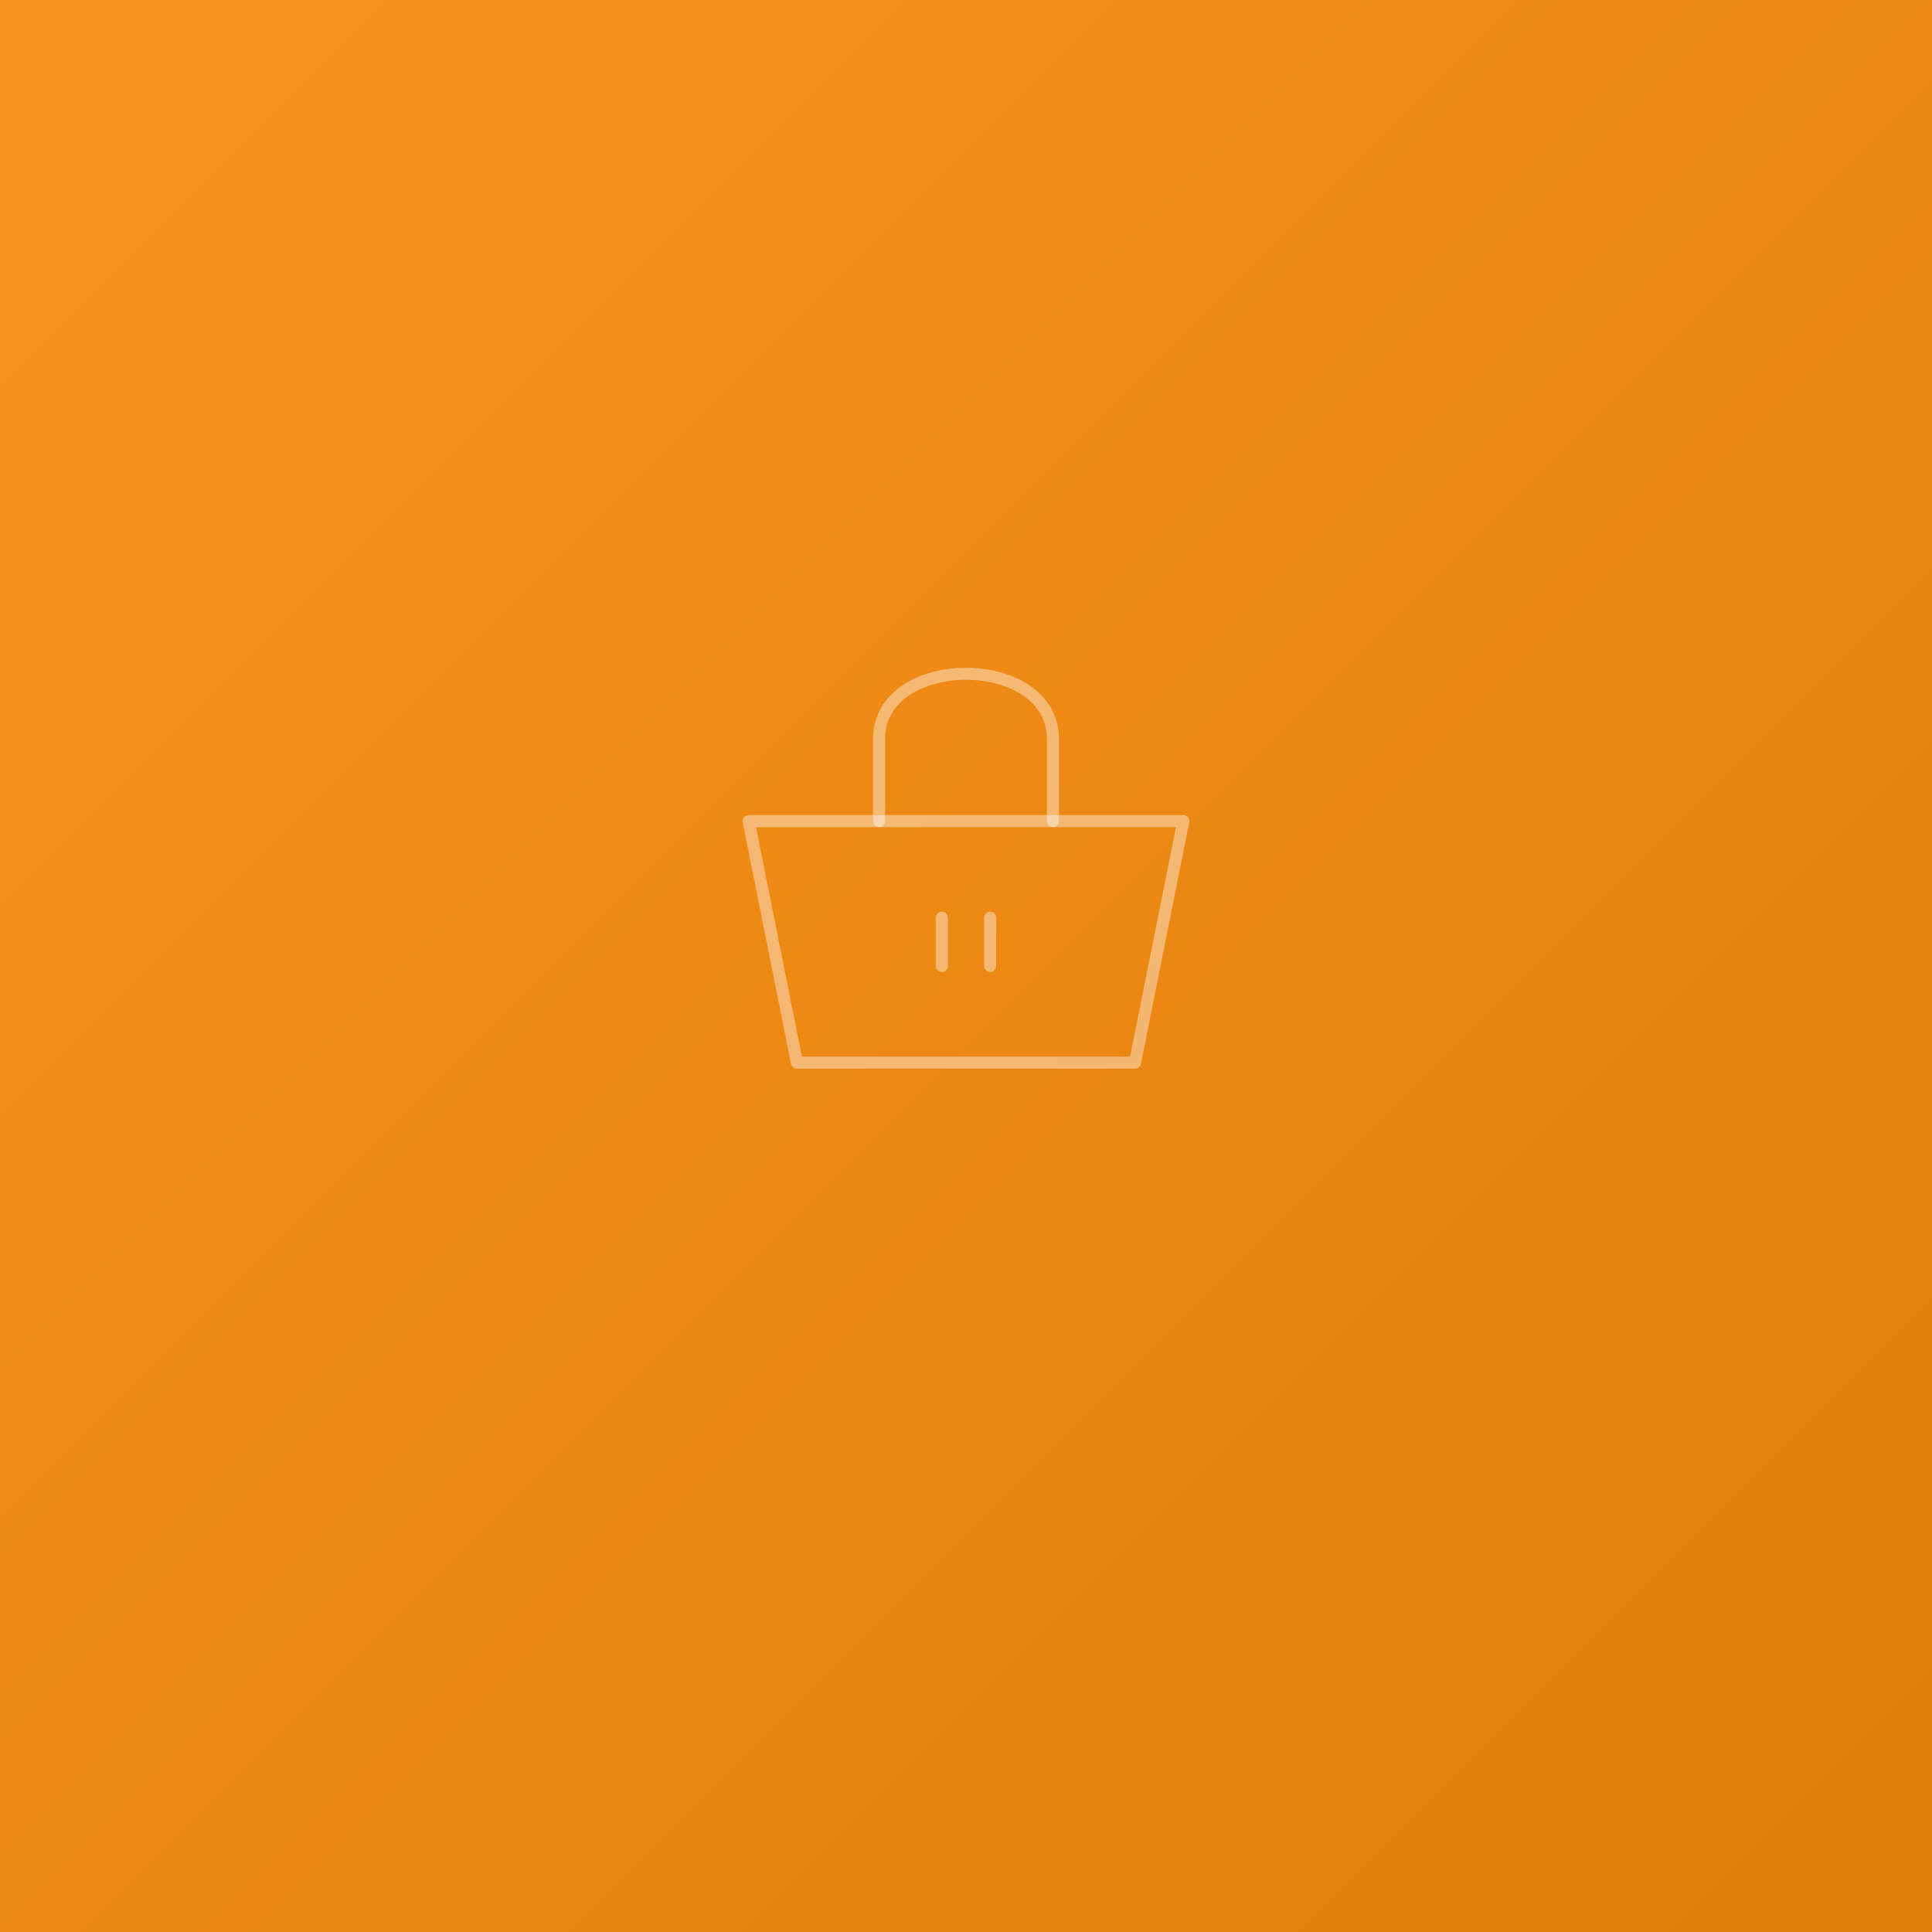
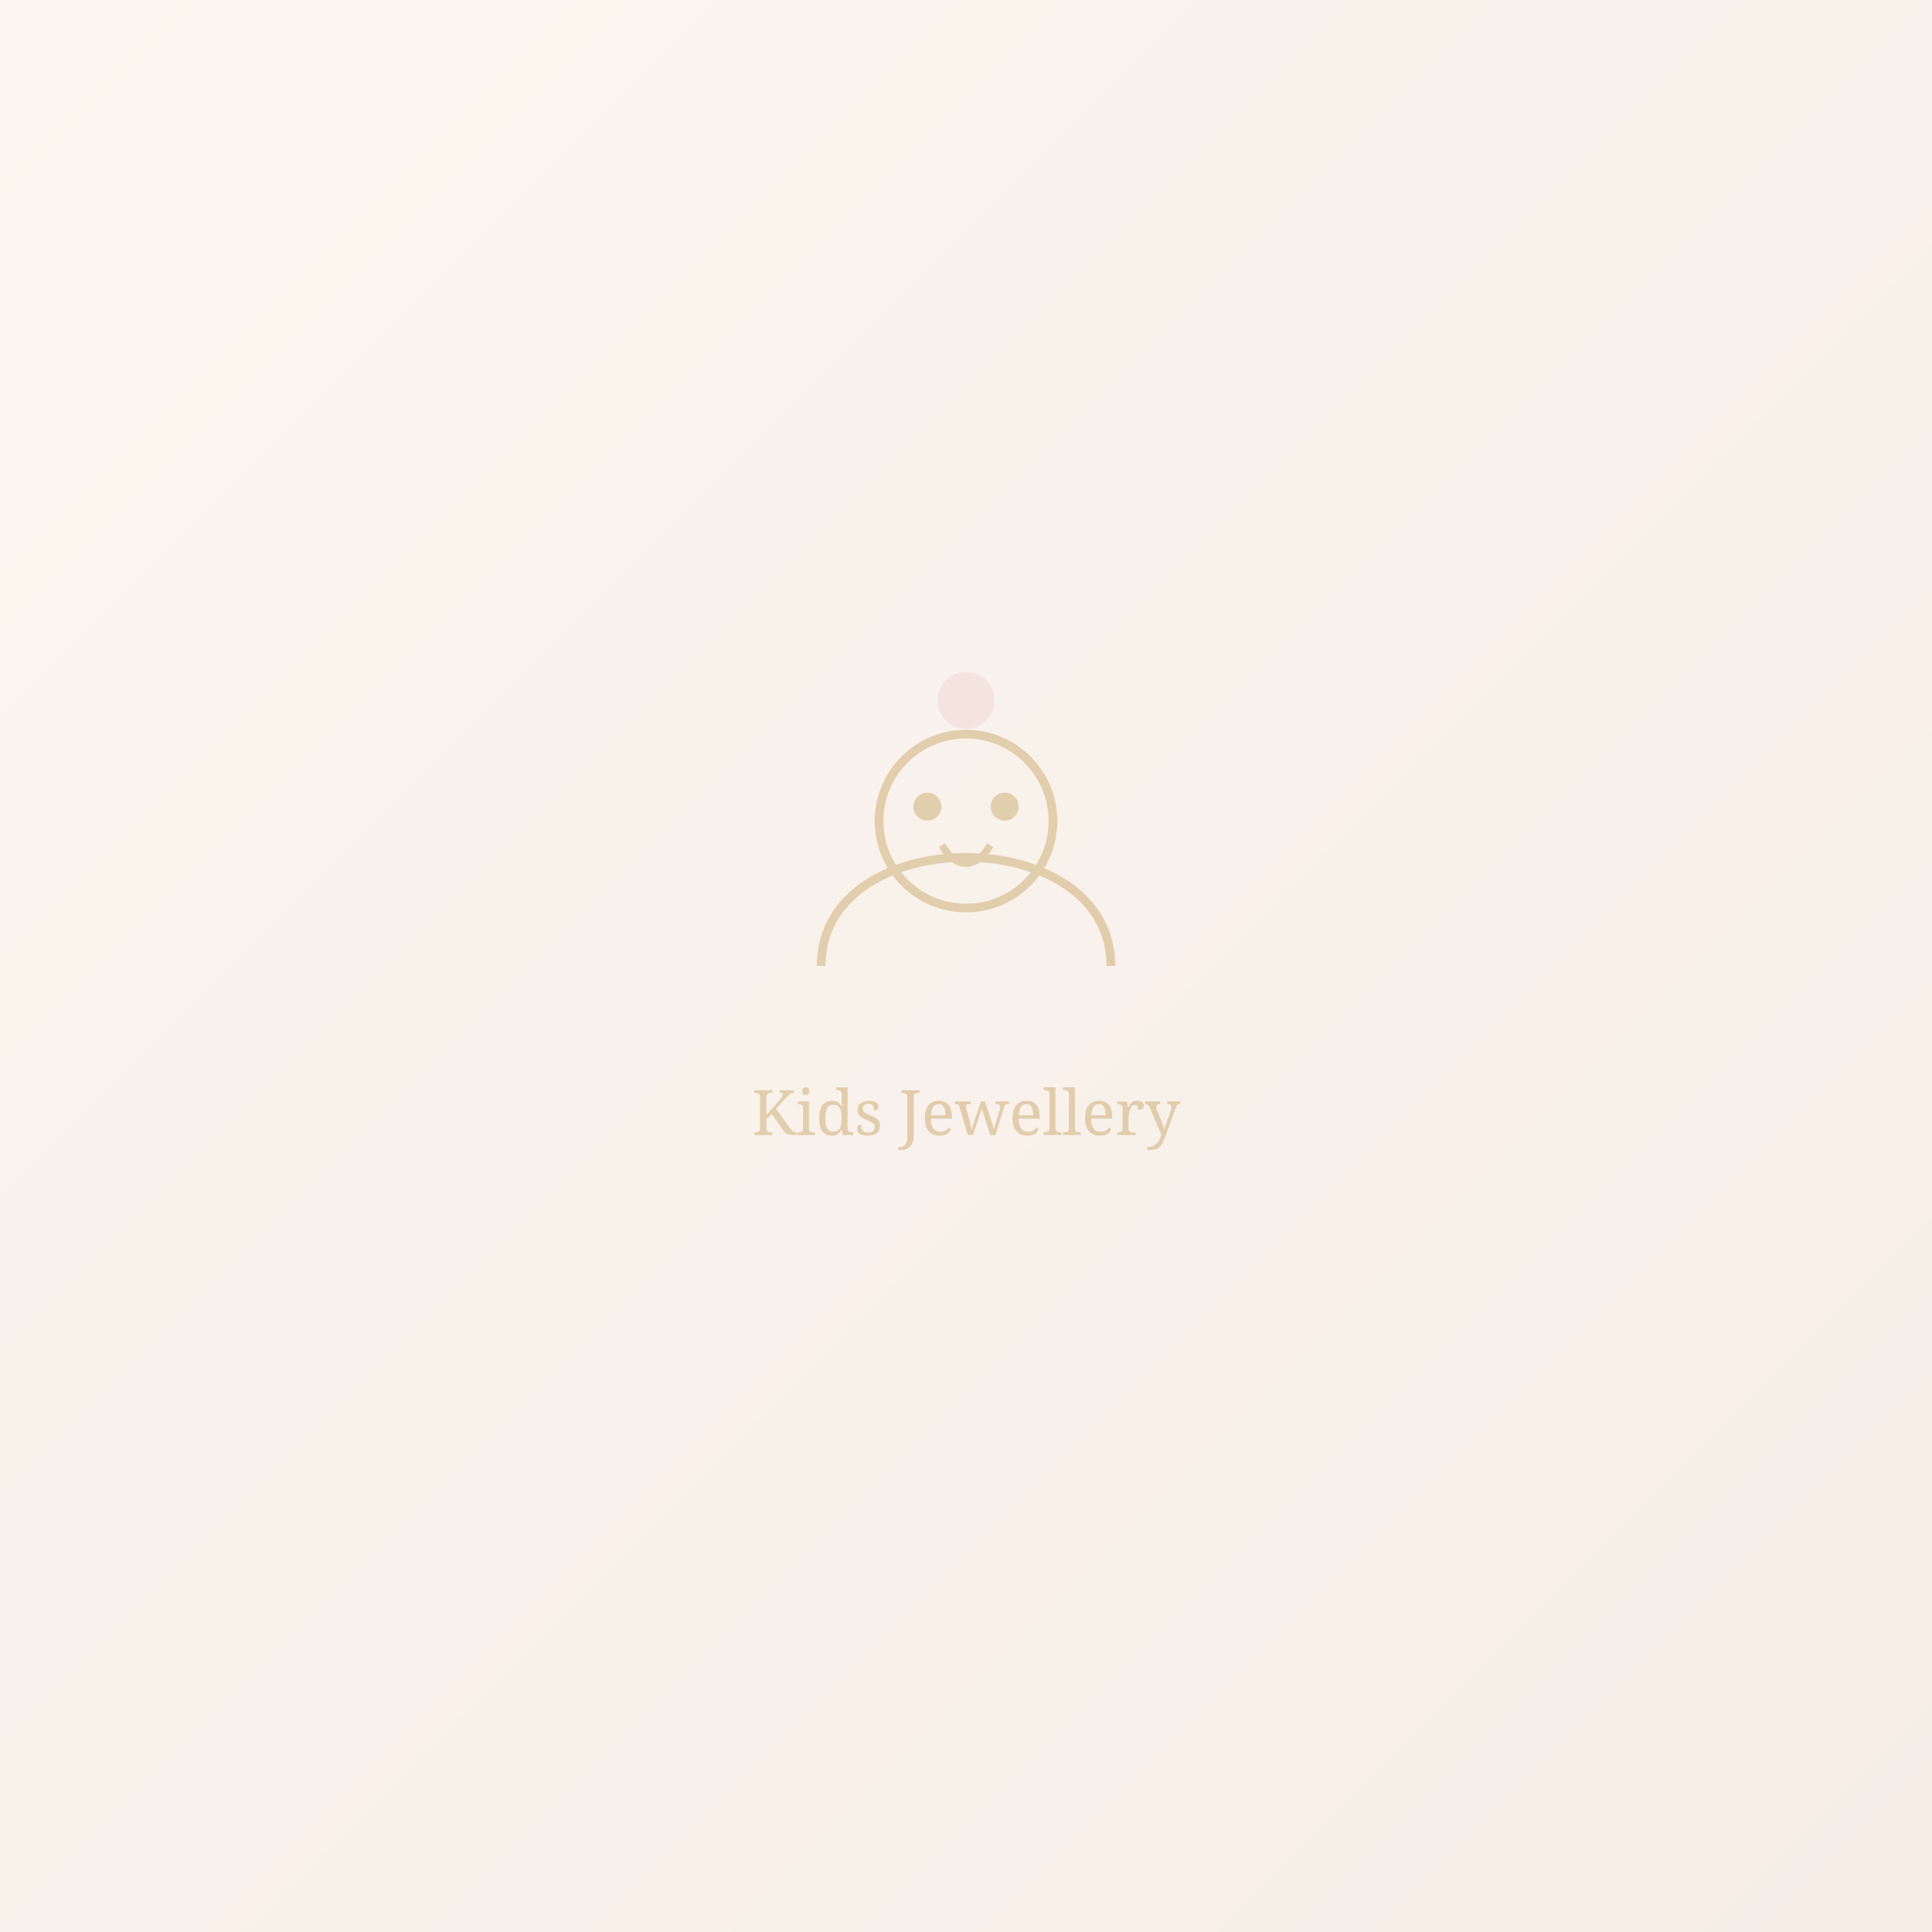
<svg xmlns="http://www.w3.org/2000/svg" viewBox="0 0 400 400">
  <defs>
-     <linearGradient id="g" x1="0%" y1="0%" x2="100%" y2="100%">
-       <stop offset="0%" stop-color="#F8931D" />
-       <stop offset="100%" stop-color="#E07E0A" />
+     <linearGradient id="bg" x1="0%" y1="0%" x2="100%" y2="100%">
+       <stop offset="0%" stop-color="#FDF6F0" />
+       <stop offset="100%" stop-color="#F5EDE6" />
    </linearGradient>
  </defs>
-   <rect width="400" height="400" fill="url(#g)" />
-   <g transform="translate(200,185)" fill="none" stroke="rgba(255,255,255,0.4)" stroke-width="2.5" stroke-linecap="round" stroke-linejoin="round">
-     <path d="M-35,35 L-45,-15 L45,-15 L35,35 Z" />
-     <path d="M-18,-15 L-18,-32 C-18,-50 18,-50 18,-32 L18,-15" />
-     <line x1="-5" y1="5" x2="-5" y2="15" />
-     <line x1="5" y1="5" x2="5" y2="15" />
+   <rect width="400" height="400" fill="url(#bg)" />
+   <g transform="translate(200,175)" fill="none" stroke="#C9A96E" stroke-width="1.8" opacity="0.5">
+     <circle cx="0" cy="-5" r="18" />
+     <path d="M-30,25 C-30,-5 30,-5 30,25" />
+     <circle cx="-8" cy="-8" r="2" fill="#C9A96E" />
+     <circle cx="8" cy="-8" r="2" fill="#C9A96E" />
+     <path d="M-5,0 C-2,5 2,5 5,0" stroke-width="1.5" />
+     <circle cx="0" cy="-30" r="5" fill="#B76E79" opacity="0.2" stroke="#B76E79" />
  </g>
+   <text x="200" y="235" text-anchor="middle" fill="#C9A96E" opacity="0.5" font-family="Georgia,serif" font-size="13">Kids Jewellery</text>
</svg>
